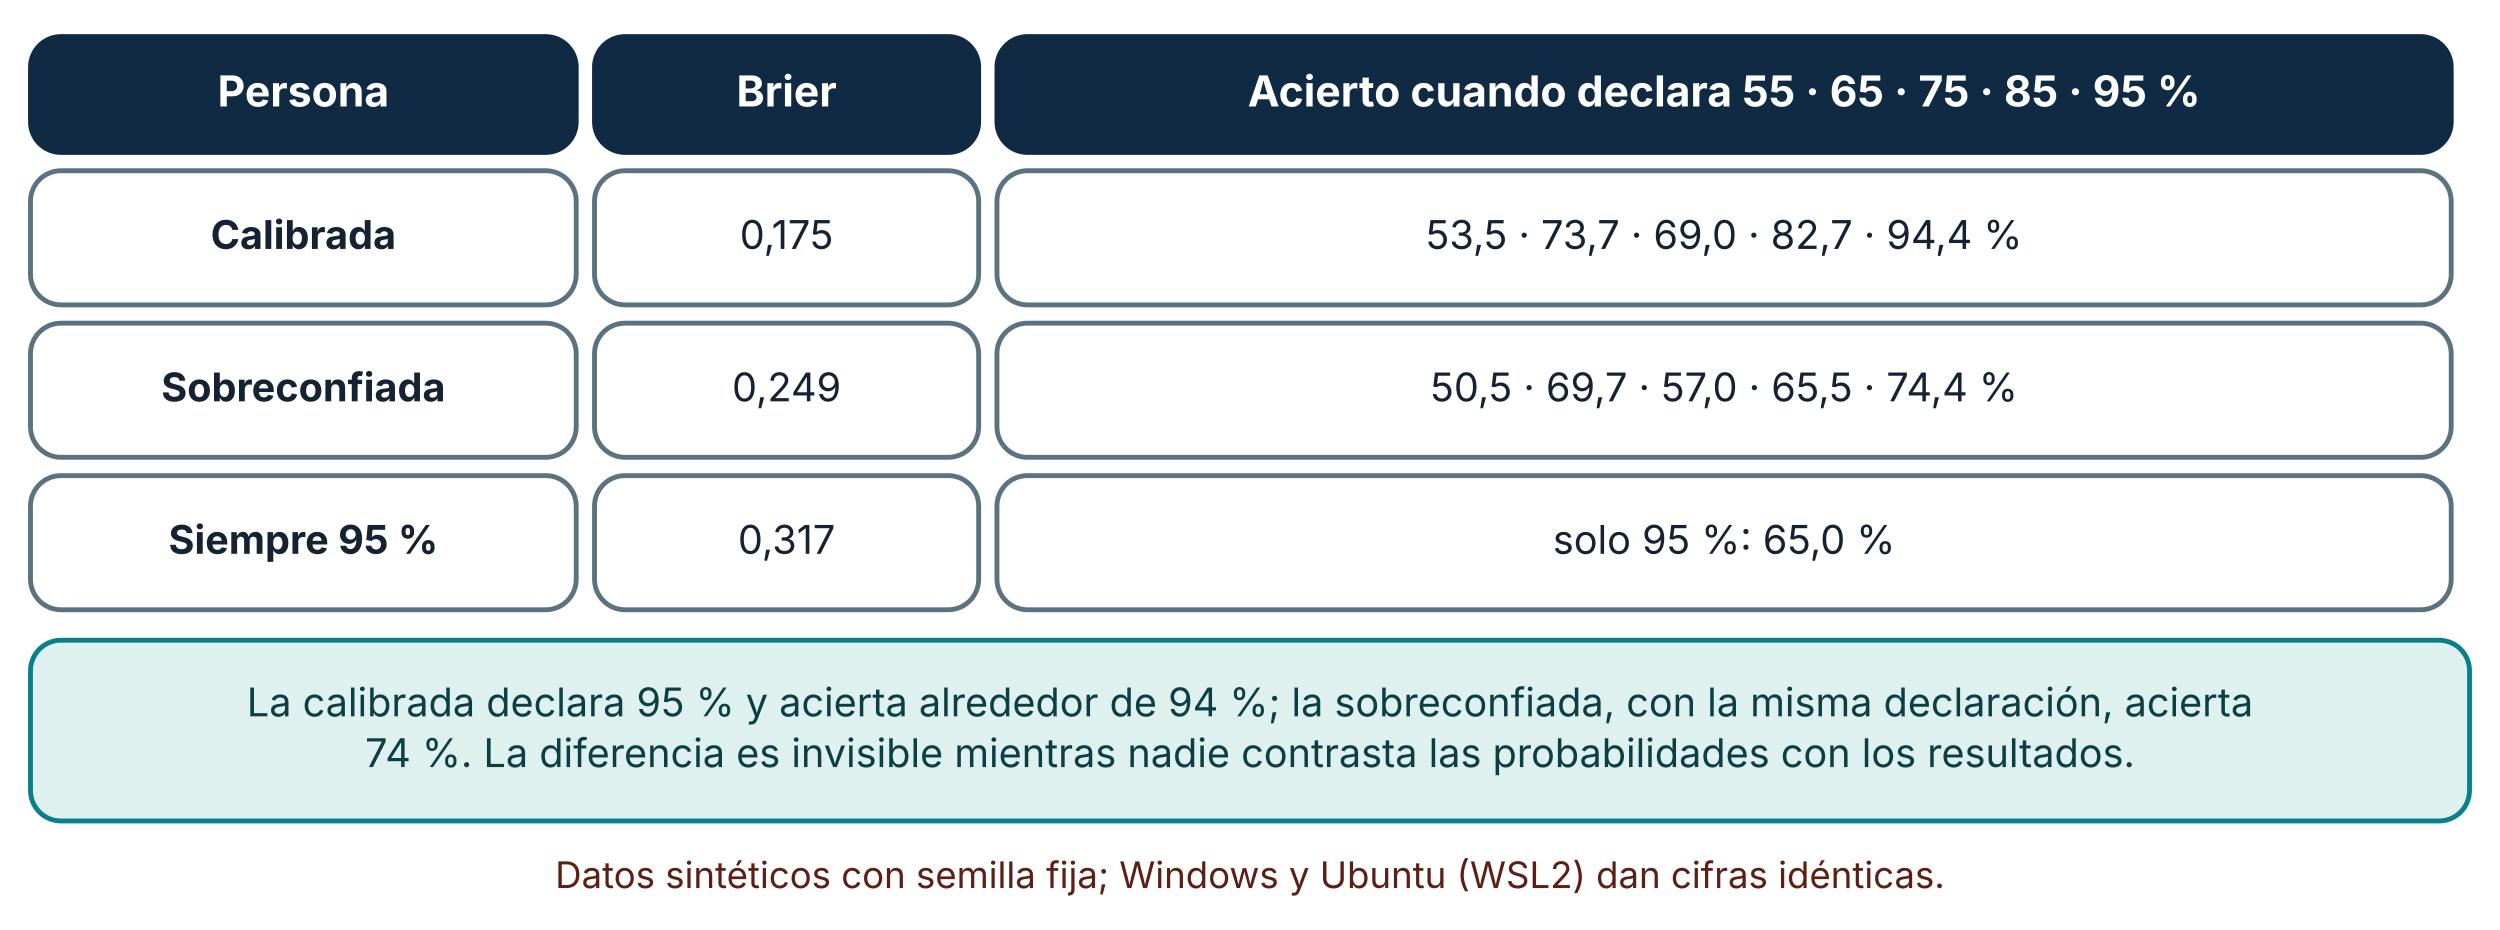
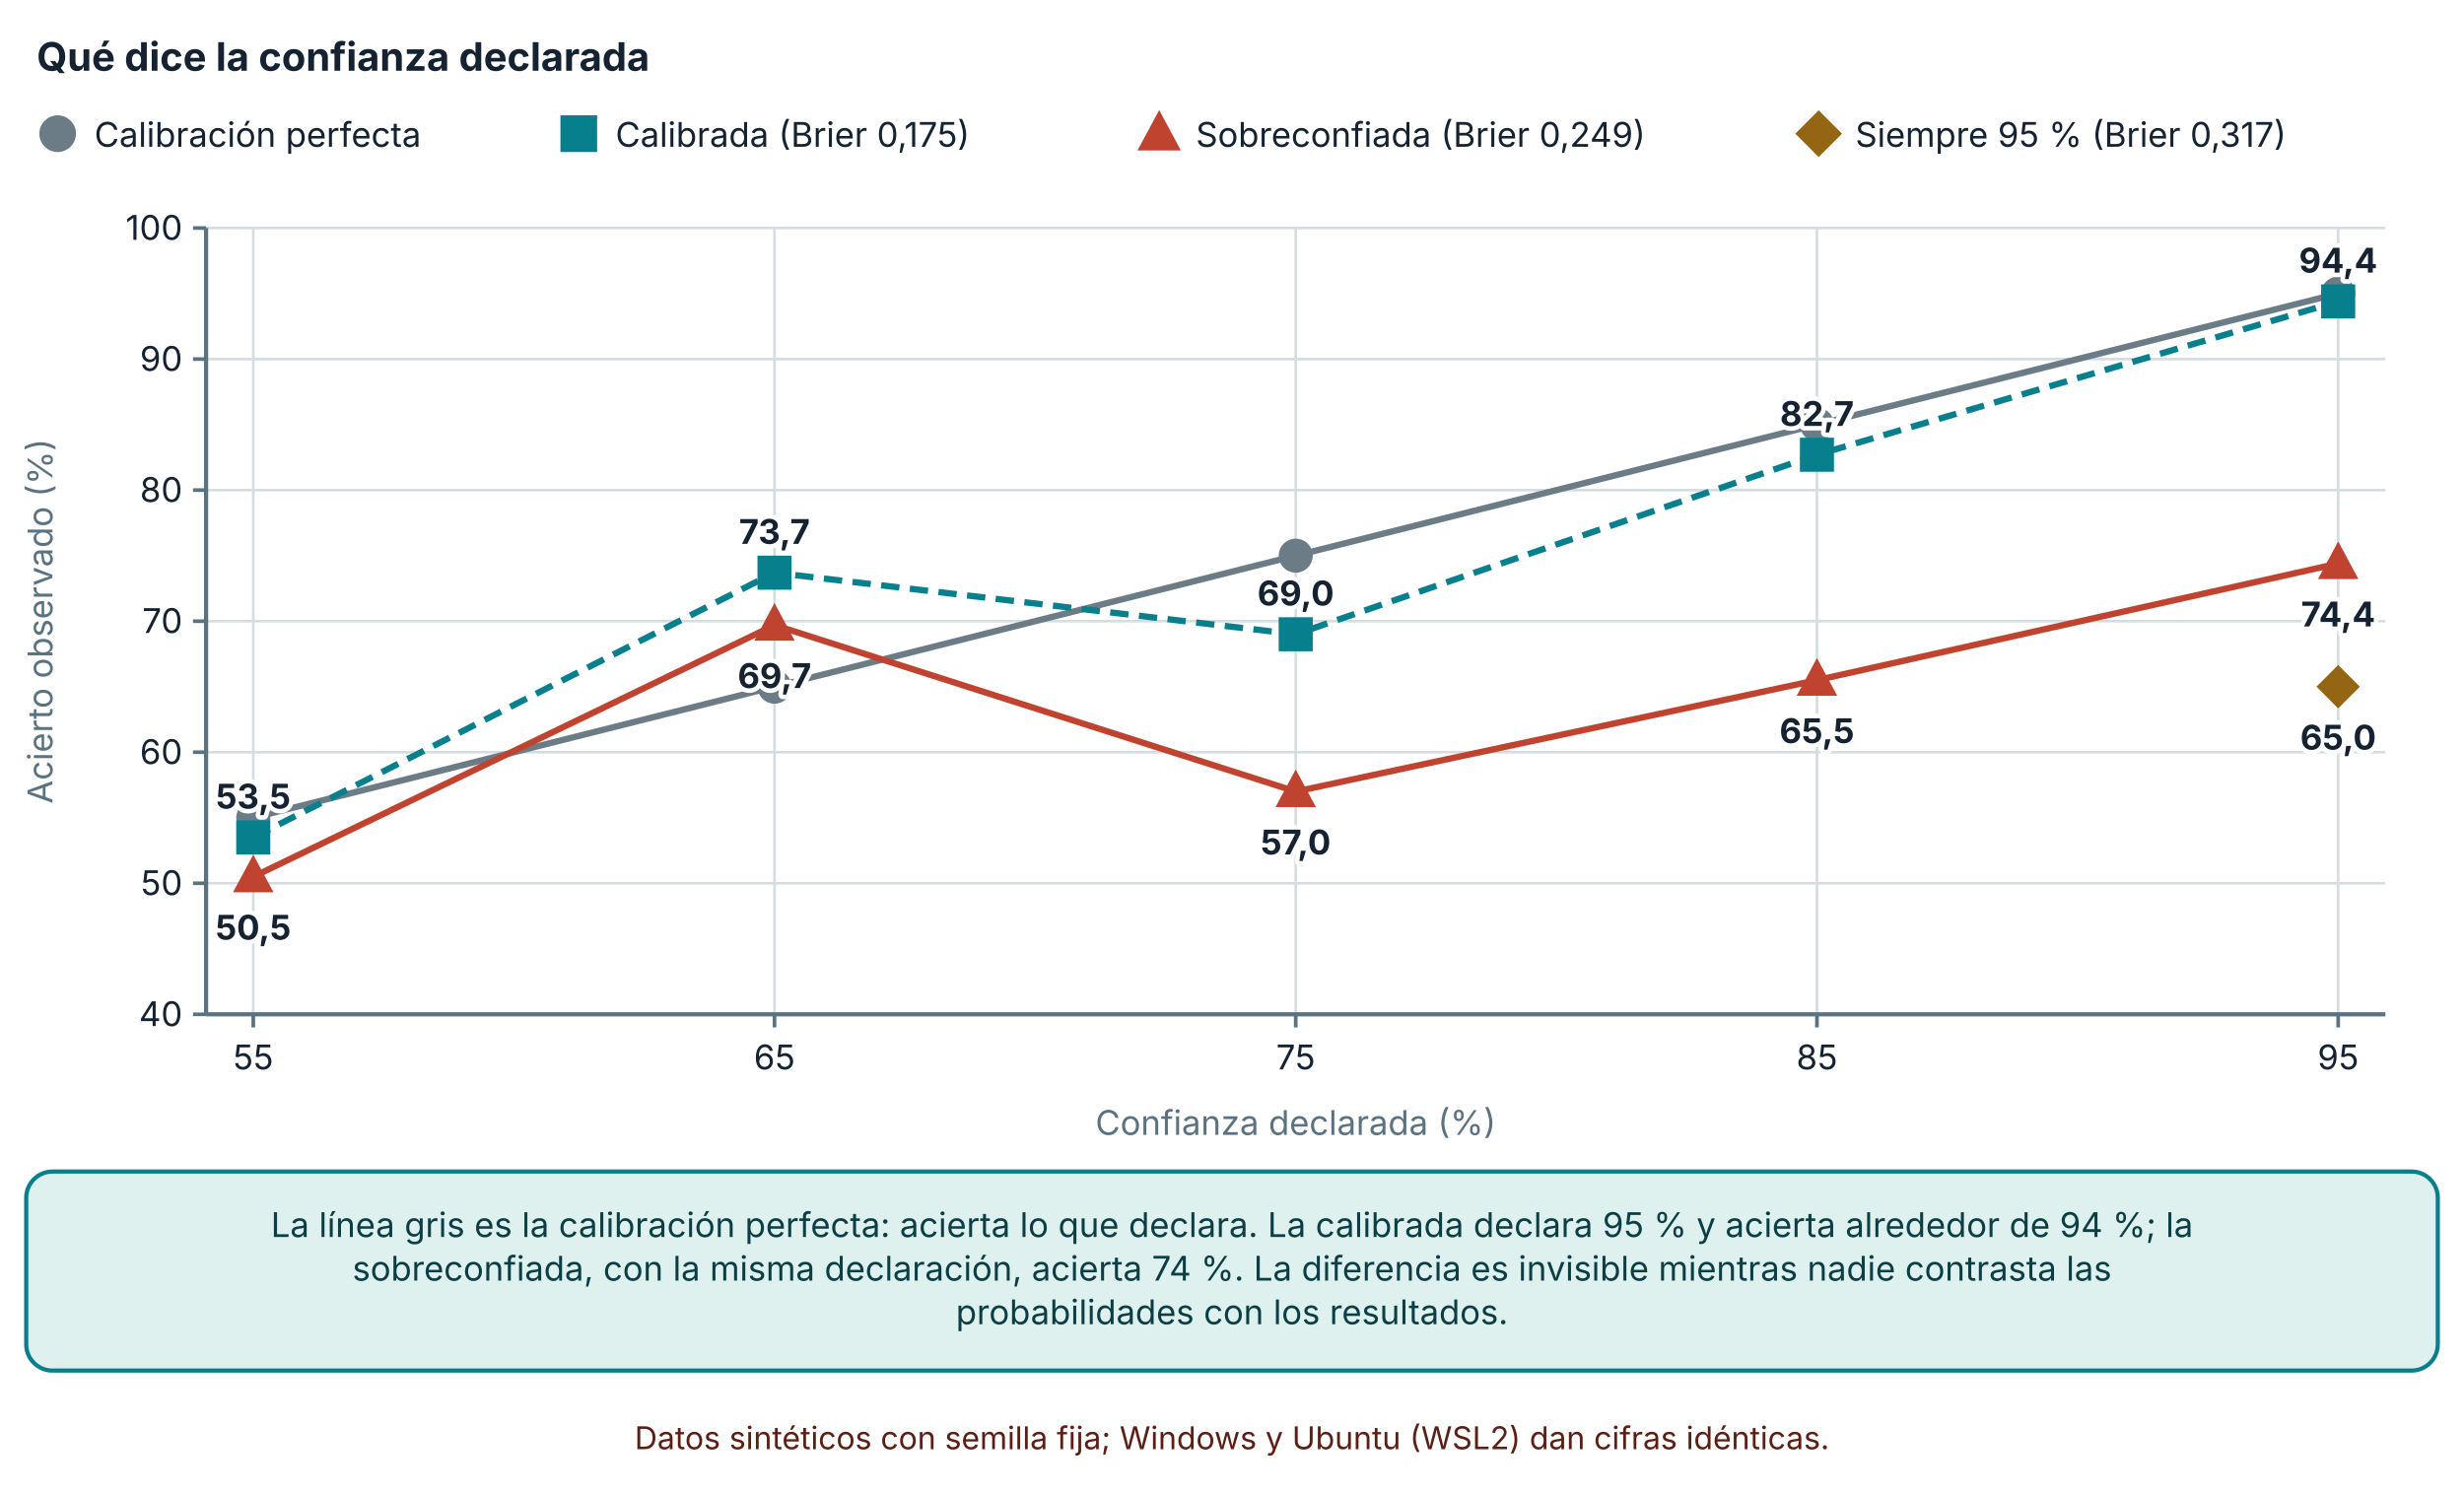
- <svg xmlns="http://www.w3.org/2000/svg" viewBox="0 0 820 305" width="820" height="305" role="img" aria-labelledby="t d" font-family="Inter, 'Segoe UI', system-ui, -apple-system, sans-serif">
+ <svg xmlns="http://www.w3.org/2000/svg" viewBox="0 0 940 570" width="940" height="570" role="img" aria-labelledby="t d" font-family="Inter, 'Segoe UI', system-ui, -apple-system, sans-serif">
  <defs>
    <marker id="arrow" viewBox="0 0 10 10" refX="9" refY="5" markerWidth="8" markerHeight="8" orient="auto-start-reverse">
      <path d="M0,0 L10,5 L0,10 z" fill="#32505f" />
    </marker>
    <marker id="arrow-coral" viewBox="0 0 10 10" refX="9" refY="5" markerWidth="8" markerHeight="8" orient="auto-start-reverse">
      <path d="M0,0 L10,5 L0,10 z" fill="#c0432f" />
    </marker>
  </defs>
-   <rect width="820" height="305" fill="#ffffff" />
-   <rect x="10" y="12" width="179" height="38" rx="10" fill="#102a43" stroke="#102a43" stroke-width="1.6" />
-   <text x="99.5" y="34.92" font-size="14" text-anchor="middle" font-weight="700" fill="#ffffff">
-     <tspan x="99.5" dy="0">Persona</tspan>
+   <rect width="940" height="570" fill="#ffffff" />
+   <text x="14" y="27" font-size="15" text-anchor="start" font-weight="700" fill="#142231">
+     <tspan x="14" dy="0">Qué dice la confianza declarada</tspan>
  </text>
-   <rect x="195" y="12" width="126" height="38" rx="10" fill="#102a43" stroke="#102a43" stroke-width="1.6" />
-   <text x="258" y="34.92" font-size="14" text-anchor="middle" font-weight="700" fill="#ffffff">
-     <tspan x="258" dy="0">Brier</tspan>
+   <circle cx="22" cy="51" r="6" fill="#6b7c86" stroke="#6b7c86" stroke-width="2" />
+   <text x="36" y="56" font-size="13" text-anchor="start" font-weight="400" fill="#142231">
+     <tspan x="36" dy="0">Calibración perfecta</tspan>
  </text>
-   <rect x="327" y="12" width="477" height="38" rx="10" fill="#102a43" stroke="#102a43" stroke-width="1.6" />
-   <text x="565.5" y="34.92" font-size="14" text-anchor="middle" font-weight="700" fill="#ffffff">
-     <tspan x="565.5" dy="0">Acierto cuando declara 55 · 65 · 75 · 85 · 95 %</tspan>
+   <rect x="214.8" y="45" width="12" height="12" fill="#087f8c" stroke="#087f8c" stroke-width="2" />
+   <text x="234.8" y="56" font-size="13" text-anchor="start" font-weight="400" fill="#142231">
+     <tspan x="234.8" dy="0">Calibrada (Brier 0,175)</tspan>
  </text>
-   <rect x="10" y="56" width="179" height="44" rx="10" fill="#ffffff" stroke="#5b7280" stroke-width="1.6" />
-   <text x="99.5" y="81.64" font-size="13" text-anchor="middle" font-weight="700" fill="#142231">
-     <tspan x="99.5" dy="0">Calibrada</tspan>
+   <polygon points="442.22,44.1 448.82,56.4 435.62,56.4" fill="#c0432f" stroke="#c0432f" stroke-width="2" />
+   <text x="456.22" y="56" font-size="13" text-anchor="start" font-weight="400" fill="#142231">
+     <tspan x="456.22" dy="0">Sobreconfiada (Brier 0,249)</tspan>
  </text>
-   <rect x="195" y="56" width="126" height="44" rx="10" fill="#ffffff" stroke="#5b7280" stroke-width="1.6" />
-   <text x="258" y="81.64" font-size="13" text-anchor="middle" font-weight="400" fill="#142231">
-     <tspan x="258" dy="0">0,175</tspan>
+   <polygon points="693.8,43.5 701.3,51 693.8,58.5 686.3,51" fill="#946512" stroke="#946512" stroke-width="2" />
+   <text x="707.8" y="56" font-size="13" text-anchor="start" font-weight="400" fill="#142231">
+     <tspan x="707.8" dy="0">Siempre 95 % (Brier 0,317)</tspan>
  </text>
-   <rect x="327" y="56" width="477" height="44" rx="10" fill="#ffffff" stroke="#5b7280" stroke-width="1.6" />
-   <text x="565.5" y="81.64" font-size="13" text-anchor="middle" font-weight="400" fill="#142231">
-     <tspan x="565.5" dy="0">53,5 · 73,7 · 69,0 · 82,7 · 94,4 %</tspan>
+   <line x1="78.62" y1="387" x2="910" y2="387" stroke="#d5dde1" stroke-width="1" />
+   <line x1="73.62" y1="387" x2="78.62" y2="387" stroke="#5b7280" stroke-width="1.4" />
+   <text x="69.62" y="391.5" font-size="13" text-anchor="end" font-weight="400" fill="#142231">
+     <tspan x="69.62" dy="0">40</tspan>
  </text>
-   <rect x="10" y="106" width="179" height="44" rx="10" fill="#ffffff" stroke="#5b7280" stroke-width="1.6" />
-   <text x="99.5" y="131.64" font-size="13" text-anchor="middle" font-weight="700" fill="#142231">
-     <tspan x="99.5" dy="0">Sobreconfiada</tspan>
+   <line x1="78.62" y1="337" x2="910" y2="337" stroke="#d5dde1" stroke-width="1" />
+   <line x1="73.62" y1="337" x2="78.62" y2="337" stroke="#5b7280" stroke-width="1.4" />
+   <text x="69.62" y="341.5" font-size="13" text-anchor="end" font-weight="400" fill="#142231">
+     <tspan x="69.62" dy="0">50</tspan>
  </text>
-   <rect x="195" y="106" width="126" height="44" rx="10" fill="#ffffff" stroke="#5b7280" stroke-width="1.6" />
-   <text x="258" y="131.64" font-size="13" text-anchor="middle" font-weight="400" fill="#142231">
-     <tspan x="258" dy="0">0,249</tspan>
+   <line x1="78.62" y1="287" x2="910" y2="287" stroke="#d5dde1" stroke-width="1" />
+   <line x1="73.62" y1="287" x2="78.62" y2="287" stroke="#5b7280" stroke-width="1.4" />
+   <text x="69.62" y="291.5" font-size="13" text-anchor="end" font-weight="400" fill="#142231">
+     <tspan x="69.62" dy="0">60</tspan>
  </text>
-   <rect x="327" y="106" width="477" height="44" rx="10" fill="#ffffff" stroke="#5b7280" stroke-width="1.6" />
-   <text x="565.5" y="131.64" font-size="13" text-anchor="middle" font-weight="400" fill="#142231">
-     <tspan x="565.5" dy="0">50,5 · 69,7 · 57,0 · 65,5 · 74,4 %</tspan>
+   <line x1="78.62" y1="237" x2="910" y2="237" stroke="#d5dde1" stroke-width="1" />
+   <line x1="73.62" y1="237" x2="78.62" y2="237" stroke="#5b7280" stroke-width="1.4" />
+   <text x="69.62" y="241.5" font-size="13" text-anchor="end" font-weight="400" fill="#142231">
+     <tspan x="69.62" dy="0">70</tspan>
  </text>
-   <rect x="10" y="156" width="179" height="44" rx="10" fill="#ffffff" stroke="#5b7280" stroke-width="1.6" />
-   <text x="99.5" y="181.64" font-size="13" text-anchor="middle" font-weight="700" fill="#142231">
-     <tspan x="99.5" dy="0">Siempre 95 %</tspan>
+   <line x1="78.62" y1="187" x2="910" y2="187" stroke="#d5dde1" stroke-width="1" />
+   <line x1="73.62" y1="187" x2="78.62" y2="187" stroke="#5b7280" stroke-width="1.4" />
+   <text x="69.62" y="191.5" font-size="13" text-anchor="end" font-weight="400" fill="#142231">
+     <tspan x="69.62" dy="0">80</tspan>
  </text>
-   <rect x="195" y="156" width="126" height="44" rx="10" fill="#ffffff" stroke="#5b7280" stroke-width="1.6" />
-   <text x="258" y="181.64" font-size="13" text-anchor="middle" font-weight="400" fill="#142231">
-     <tspan x="258" dy="0">0,317</tspan>
+   <line x1="78.62" y1="137" x2="910" y2="137" stroke="#d5dde1" stroke-width="1" />
+   <line x1="73.62" y1="137" x2="78.62" y2="137" stroke="#5b7280" stroke-width="1.4" />
+   <text x="69.62" y="141.5" font-size="13" text-anchor="end" font-weight="400" fill="#142231">
+     <tspan x="69.62" dy="0">90</tspan>
  </text>
-   <rect x="327" y="156" width="477" height="44" rx="10" fill="#ffffff" stroke="#5b7280" stroke-width="1.6" />
-   <text x="565.5" y="181.64" font-size="13" text-anchor="middle" font-weight="400" fill="#142231">
-     <tspan x="565.5" dy="0">solo 95 %: 65,0 %</tspan>
+   <line x1="78.62" y1="87" x2="910" y2="87" stroke="#d5dde1" stroke-width="1" />
+   <line x1="73.62" y1="87" x2="78.62" y2="87" stroke="#5b7280" stroke-width="1.4" />
+   <text x="69.62" y="91.5" font-size="13" text-anchor="end" font-weight="400" fill="#142231">
+     <tspan x="69.62" dy="0">100</tspan>
  </text>
-   <rect x="10" y="210" width="800" height="59.28" rx="10" fill="#dff1ee" stroke="#087f8c" stroke-width="1.6" />
-   <text x="410" y="234.96" font-size="13" text-anchor="middle" font-weight="400" fill="#0b3f45">
-     <tspan x="410" dy="0">La calibrada declara 95 % y acierta alrededor de 94 %; la sobreconfiada, con la misma declaración, acierta</tspan>
+   <line x1="78.62" y1="87" x2="78.62" y2="387" stroke="#5b7280" stroke-width="1.6" />
+   <line x1="96.62" y1="87" x2="96.62" y2="387" stroke="#d5dde1" stroke-width="1" />
+   <line x1="96.62" y1="387" x2="96.62" y2="392" stroke="#5b7280" stroke-width="1.4" />
+   <text x="96.62" y="408" font-size="13" text-anchor="middle" font-weight="400" fill="#142231">
+     <tspan x="96.62" dy="0">55</tspan>
  </text>
-   <text x="410" y="251.6" font-size="13" text-anchor="middle" font-weight="400" fill="#0b3f45">
-     <tspan x="410" dy="0">74 %. La diferencia es invisible mientras nadie contrasta las probabilidades con los resultados.</tspan>
+   <line x1="295.465" y1="87" x2="295.465" y2="387" stroke="#d5dde1" stroke-width="1" />
+   <line x1="295.465" y1="387" x2="295.465" y2="392" stroke="#5b7280" stroke-width="1.4" />
+   <text x="295.465" y="408" font-size="13" text-anchor="middle" font-weight="400" fill="#142231">
+     <tspan x="295.465" dy="0">65</tspan>
  </text>
-   <text x="410" y="291.28" font-size="12" text-anchor="middle" font-weight="400" fill="#5c1f14">
-     <tspan x="410" dy="0">Datos sintéticos con semilla fija; Windows y Ubuntu (WSL2) dan cifras idénticas.</tspan>
+   <line x1="494.31" y1="87" x2="494.31" y2="387" stroke="#d5dde1" stroke-width="1" />
+   <line x1="494.31" y1="387" x2="494.31" y2="392" stroke="#5b7280" stroke-width="1.4" />
+   <text x="494.31" y="408" font-size="13" text-anchor="middle" font-weight="400" fill="#142231">
+     <tspan x="494.31" dy="0">75</tspan>
+   </text>
+   <line x1="693.155" y1="87" x2="693.155" y2="387" stroke="#d5dde1" stroke-width="1" />
+   <line x1="693.155" y1="387" x2="693.155" y2="392" stroke="#5b7280" stroke-width="1.4" />
+   <text x="693.155" y="408" font-size="13" text-anchor="middle" font-weight="400" fill="#142231">
+     <tspan x="693.155" dy="0">85</tspan>
+   </text>
+   <line x1="892" y1="87" x2="892" y2="387" stroke="#d5dde1" stroke-width="1" />
+   <line x1="892" y1="387" x2="892" y2="392" stroke="#5b7280" stroke-width="1.4" />
+   <text x="892" y="408" font-size="13" text-anchor="middle" font-weight="400" fill="#142231">
+     <tspan x="892" dy="0">95</tspan>
+   </text>
+   <line x1="78.62" y1="387" x2="910" y2="387" stroke="#5b7280" stroke-width="1.6" />
+   <text x="20" y="237" font-size="13" text-anchor="middle" font-weight="400" fill="#5b7280" transform="rotate(-90 20 237)">Acierto observado (%)</text>
+   <text x="494.31" y="433" font-size="13" text-anchor="middle" font-weight="400" fill="#5b7280">
+     <tspan x="494.31" dy="0">Confianza declarada (%)</tspan>
+   </text>
+   <polyline points="96.62,312 295.465,262 494.31,212 693.155,162 892,112" fill="none" stroke="#6b7c86" stroke-width="2.4" />
+   <circle cx="96.62" cy="312" r="5.5" fill="#6b7c86" stroke="#6b7c86" stroke-width="2" />
+   <circle cx="295.465" cy="262" r="5.5" fill="#6b7c86" stroke="#6b7c86" stroke-width="2" />
+   <circle cx="494.31" cy="212" r="5.5" fill="#6b7c86" stroke="#6b7c86" stroke-width="2" />
+   <circle cx="693.155" cy="162" r="5.5" fill="#6b7c86" stroke="#6b7c86" stroke-width="2" />
+   <circle cx="892" cy="112" r="5.5" fill="#6b7c86" stroke="#6b7c86" stroke-width="2" />
+   <polyline points="96.62,319.5 295.465,218.5 494.31,242 693.155,173.5 892,115" fill="none" stroke="#087f8c" stroke-width="2.4" stroke-dasharray="7 4" />
+   <rect x="91.12" y="314" width="11" height="11" fill="#087f8c" stroke="#087f8c" stroke-width="2" />
+   <text x="96.62" y="308.5" font-size="13" text-anchor="middle" font-weight="700" fill="#142231" stroke="#ffffff" stroke-width="3.5" stroke-linejoin="round" paint-order="stroke">
+     <tspan x="96.62" dy="0">53,5</tspan>
+   </text>
+   <rect x="289.965" y="213" width="11" height="11" fill="#087f8c" stroke="#087f8c" stroke-width="2" />
+   <text x="295.465" y="207.5" font-size="13" text-anchor="middle" font-weight="700" fill="#142231" stroke="#ffffff" stroke-width="3.5" stroke-linejoin="round" paint-order="stroke">
+     <tspan x="295.465" dy="0">73,7</tspan>
+   </text>
+   <rect x="488.81" y="236.5" width="11" height="11" fill="#087f8c" stroke="#087f8c" stroke-width="2" />
+   <text x="494.31" y="231" font-size="13" text-anchor="middle" font-weight="700" fill="#142231" stroke="#ffffff" stroke-width="3.5" stroke-linejoin="round" paint-order="stroke">
+     <tspan x="494.31" dy="0">69,0</tspan>
+   </text>
+   <rect x="687.655" y="168" width="11" height="11" fill="#087f8c" stroke="#087f8c" stroke-width="2" />
+   <text x="693.155" y="162.5" font-size="13" text-anchor="middle" font-weight="700" fill="#142231" stroke="#ffffff" stroke-width="3.5" stroke-linejoin="round" paint-order="stroke">
+     <tspan x="693.155" dy="0">82,7</tspan>
+   </text>
+   <rect x="886.5" y="109.5" width="11" height="11" fill="#087f8c" stroke="#087f8c" stroke-width="2" />
+   <text x="892" y="104" font-size="13" text-anchor="middle" font-weight="700" fill="#142231" stroke="#ffffff" stroke-width="3.5" stroke-linejoin="round" paint-order="stroke">
+     <tspan x="892" dy="0">94,4</tspan>
+   </text>
+   <polyline points="96.62,334.5 295.465,238.5 494.31,302 693.155,259.5 892,215" fill="none" stroke="#c0432f" stroke-width="2.4" />
+   <polygon points="96.62,328.175 102.67,339.45 90.57,339.45" fill="#c0432f" stroke="#c0432f" stroke-width="2" />
+   <text x="96.62" y="358.5" font-size="13" text-anchor="middle" font-weight="700" fill="#142231" stroke="#ffffff" stroke-width="3.5" stroke-linejoin="round" paint-order="stroke">
+     <tspan x="96.62" dy="0">50,5</tspan>
+   </text>
+   <polygon points="295.465,232.175 301.515,243.45 289.415,243.45" fill="#c0432f" stroke="#c0432f" stroke-width="2" />
+   <text x="295.465" y="262.5" font-size="13" text-anchor="middle" font-weight="700" fill="#142231" stroke="#ffffff" stroke-width="3.5" stroke-linejoin="round" paint-order="stroke">
+     <tspan x="295.465" dy="0">69,7</tspan>
+   </text>
+   <polygon points="494.31,295.675 500.36,306.95 488.26,306.95" fill="#c0432f" stroke="#c0432f" stroke-width="2" />
+   <text x="494.31" y="326" font-size="13" text-anchor="middle" font-weight="700" fill="#142231" stroke="#ffffff" stroke-width="3.5" stroke-linejoin="round" paint-order="stroke">
+     <tspan x="494.31" dy="0">57,0</tspan>
+   </text>
+   <polygon points="693.155,253.175 699.205,264.45 687.105,264.45" fill="#c0432f" stroke="#c0432f" stroke-width="2" />
+   <text x="693.155" y="283.5" font-size="13" text-anchor="middle" font-weight="700" fill="#142231" stroke="#ffffff" stroke-width="3.5" stroke-linejoin="round" paint-order="stroke">
+     <tspan x="693.155" dy="0">65,5</tspan>
+   </text>
+   <polygon points="892,208.675 898.05,219.95 885.95,219.95" fill="#c0432f" stroke="#c0432f" stroke-width="2" />
+   <text x="892" y="239" font-size="13" text-anchor="middle" font-weight="700" fill="#142231" stroke="#ffffff" stroke-width="3.5" stroke-linejoin="round" paint-order="stroke">
+     <tspan x="892" dy="0">74,4</tspan>
+   </text>
+   <polyline points="892,262" fill="none" stroke="#946512" stroke-width="2.4" stroke-dasharray="7 4" />
+   <polygon points="892,255.125 898.875,262 892,268.875 885.125,262" fill="#946512" stroke="#946512" stroke-width="2" />
+   <text x="892" y="286" font-size="13" text-anchor="middle" font-weight="700" fill="#142231" stroke="#ffffff" stroke-width="3.5" stroke-linejoin="round" paint-order="stroke">
+     <tspan x="892" dy="0">65,0</tspan>
+   </text>
+   <rect x="10" y="447" width="920" height="75.92" rx="10" fill="#dff1ee" stroke="#087f8c" stroke-width="1.6" />
+   <text x="470" y="471.96" font-size="13" text-anchor="middle" font-weight="400" fill="#0b3f45">
+     <tspan x="470" dy="0">La línea gris es la calibración perfecta: acierta lo que declara. La calibrada declara 95 % y acierta alrededor de 94 %; la</tspan>
+   </text>
+   <text x="470" y="488.6" font-size="13" text-anchor="middle" font-weight="400" fill="#0b3f45">
+     <tspan x="470" dy="0">sobreconfiada, con la misma declaración, acierta 74 %. La diferencia es invisible mientras nadie contrasta las</tspan>
+   </text>
+   <text x="470" y="505.24" font-size="13" text-anchor="middle" font-weight="400" fill="#0b3f45">
+     <tspan x="470" dy="0">probabilidades con los resultados.</tspan>
+   </text>
+   <text x="470" y="552.92" font-size="12" text-anchor="middle" font-weight="400" fill="#5c1f14">
+     <tspan x="470" dy="0">Datos sintéticos con semilla fija; Windows y Ubuntu (WSL2) dan cifras idénticas.</tspan>
  </text>
</svg>
